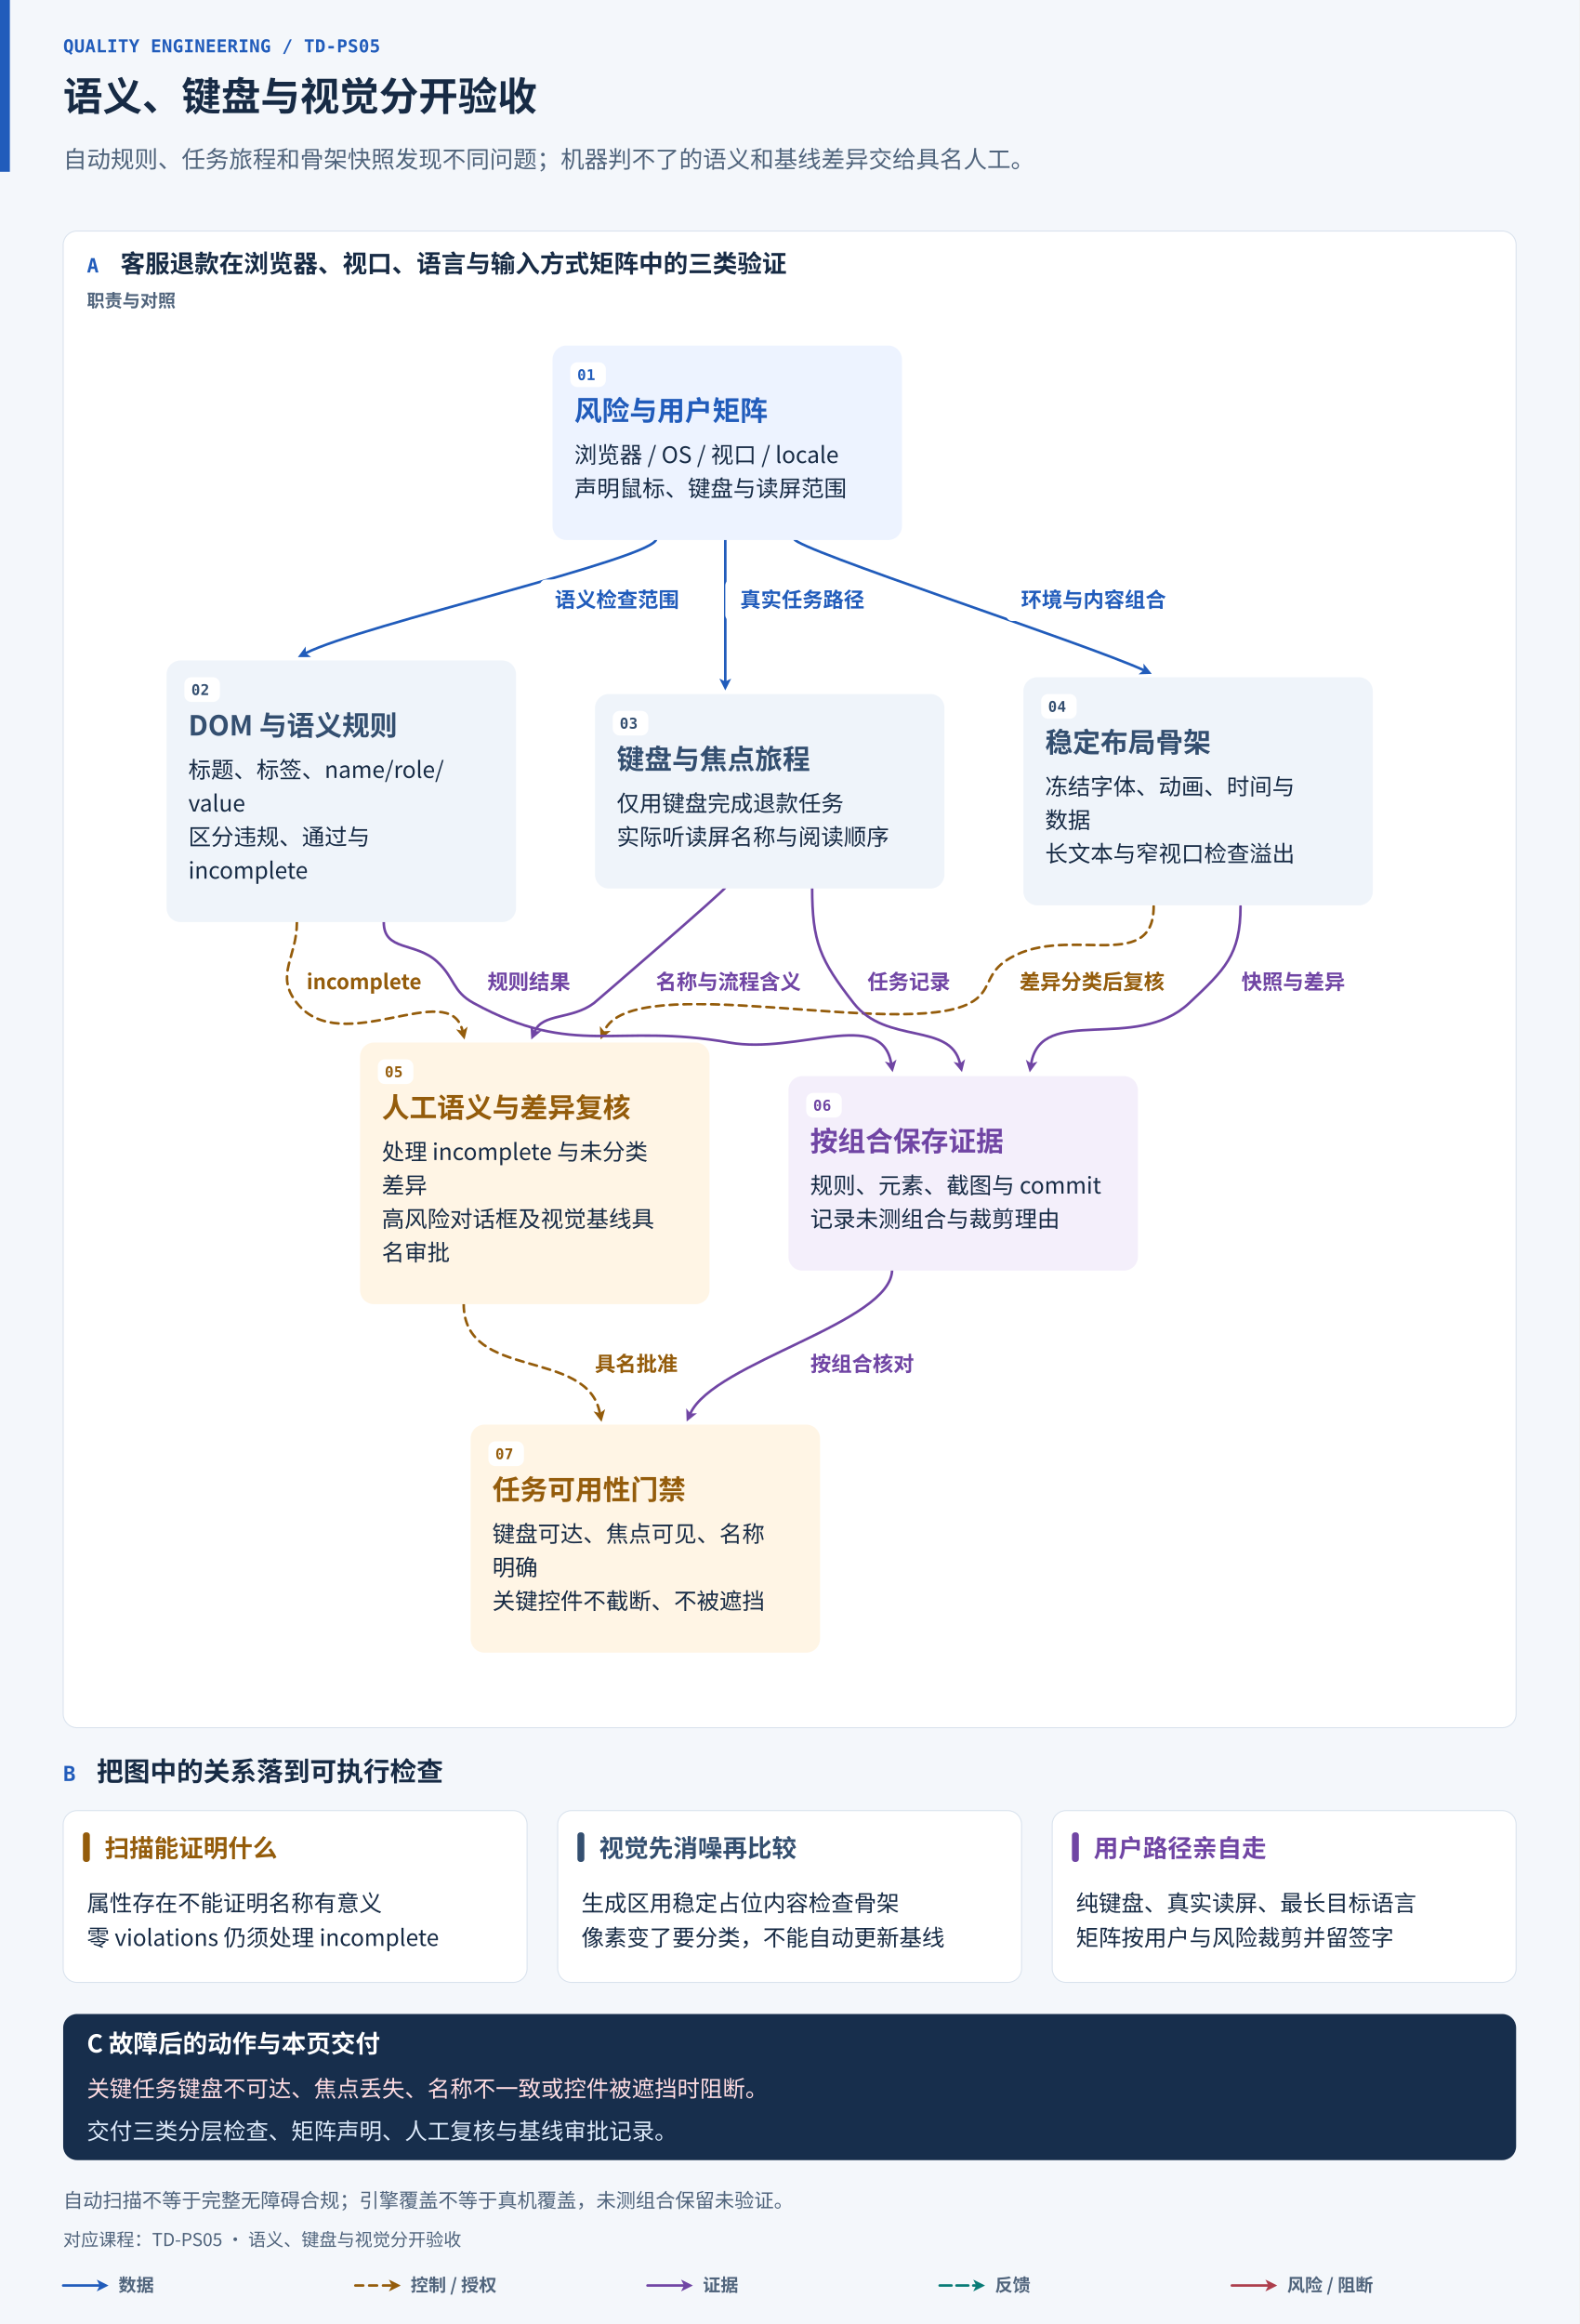
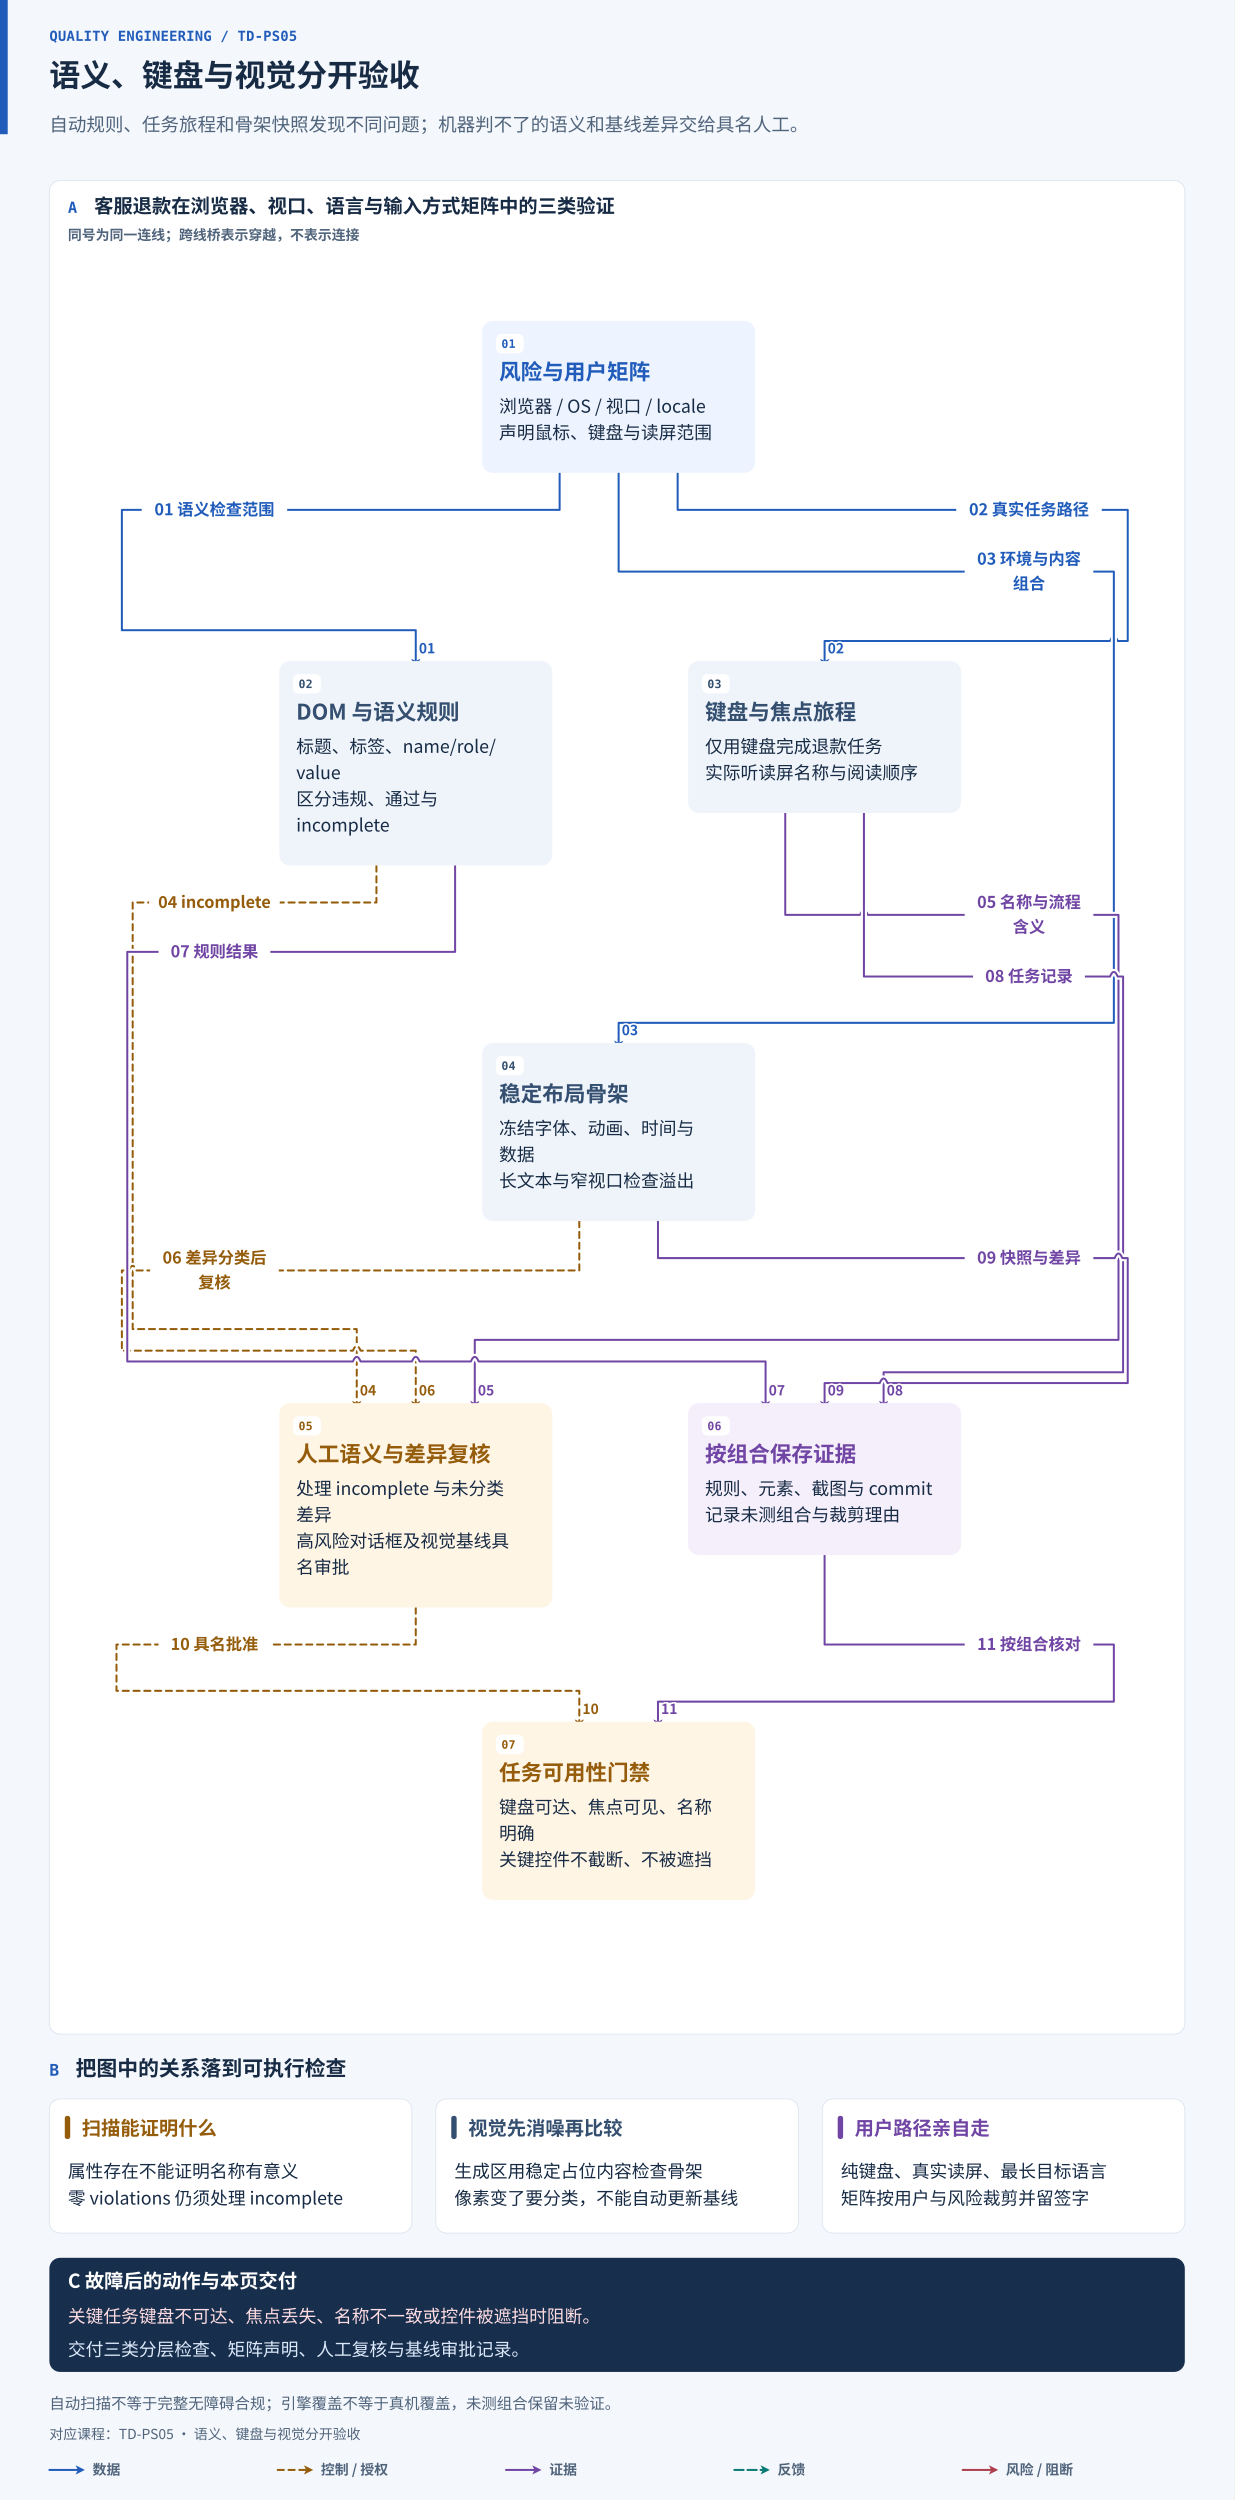
- <svg xmlns="http://www.w3.org/2000/svg" width="1600" height="2354" viewBox="0 0 1600 2354" role="img" aria-labelledby="title desc" data-redraw-version="2">
+ <svg xmlns="http://www.w3.org/2000/svg" width="1600" height="3241" viewBox="0 0 1600 3241" role="img" aria-labelledby="title desc" data-redraw-version="2">
  <style>text{font-family:'PingFang SC','Microsoft YaHei','Noto Sans CJK SC',system-ui,sans-serif}.mono{font-family:'SFMono-Regular',Consolas,monospace;letter-spacing:.25px}</style>
  <defs>
    <marker id="arr-data" markerUnits="userSpaceOnUse" markerWidth="12" markerHeight="12" refX="3" refY="6" orient="auto">
      <path d="M0 0L12 6L0 12L3 6Z" fill="#215cbb" />
    </marker>
    <marker id="arr-control" markerUnits="userSpaceOnUse" markerWidth="12" markerHeight="12" refX="3" refY="6" orient="auto">
      <path d="M0 0L12 6L0 12L3 6Z" fill="#945c0b" />
    </marker>
    <marker id="arr-evidence" markerUnits="userSpaceOnUse" markerWidth="12" markerHeight="12" refX="3" refY="6" orient="auto">
      <path d="M0 0L12 6L0 12L3 6Z" fill="#7045a4" />
    </marker>
    <marker id="arr-feedback" markerUnits="userSpaceOnUse" markerWidth="12" markerHeight="12" refX="3" refY="6" orient="auto">
      <path d="M0 0L12 6L0 12L3 6Z" fill="#087b76" />
    </marker>
    <marker id="arr-risk" markerUnits="userSpaceOnUse" markerWidth="12" markerHeight="12" refX="3" refY="6" orient="auto">
      <path d="M0 0L12 6L0 12L3 6Z" fill="#ad3e4c" />
    </marker>
  </defs>
-   <rect width="1600" height="2354" fill="#f4f7fb" />
+   <rect width="1600" height="3241" fill="#f4f7fb" />
  <rect width="10" height="174" fill="#215cbb" />
  <text x="64" y="53" font-size="18" fill="#215cbb" font-weight="750" class="mono">QUALITY ENGINEERING  /  TD-PS05</text>
  <text x="64" y="112" font-size="40" fill="#172b45" font-weight="750">语义、键盘与视觉分开验收</text>
  <text x="64" y="170" font-size="24" fill="#50647c" font-weight="450">自动规则、任务旅程和骨架快照发现不同问题；机器判不了的语义和基线差异交给具名人工。</text>
-   <g id="system-graph" data-region="64,234,1472,1516">
-     <rect x="64" y="234" width="1472" height="1516" rx="14" fill="#fff" stroke="#d9e2ed" />
+   <g id="system-graph" data-region="64,234,1472,2403">
+     <rect x="64" y="234" width="1472" height="2403" rx="14" fill="#fff" stroke="#d9e2ed" />
    <text x="88" y="276" font-size="20" fill="#215cbb" font-weight="800" class="mono">A</text>
    <text x="122" y="276" font-size="25" fill="#172b45" font-weight="700">客服退款在浏览器、视口、语言与输入方式矩阵中的三类验证</text>
-     <text x="88" y="311" font-size="18" fill="#50647c" font-weight="550">职责与对照</text>
-     <g transform="translate(168.8 350) scale(1)" data-graph-scale="1" data-routing="dot">
-       <path class="edge edge-data" d="M496 196 C496 215.34 197.05 283.11 141 311.54" fill="none" stroke="#215cbb" stroke-width="2.6" stroke-linecap="round" stroke-linejoin="round" marker-end="url(#arr-data)" data-edge-id="e0" data-from="matrix" data-to="dom" />
-       <path class="edge edge-data" d="M566 196 C566 261.27 566 280.46 566 340.33" fill="none" stroke="#215cbb" stroke-width="2.6" stroke-linecap="round" stroke-linejoin="round" marker-end="url(#arr-data)" data-edge-id="e1" data-from="matrix" data-to="keyboard" />
-       <path class="edge edge-data" d="M636 196 C636 205.75 931.1 301.85 989.88 328.81" fill="none" stroke="#215cbb" stroke-width="2.6" stroke-linecap="round" stroke-linejoin="round" marker-end="url(#arr-data)" data-edge-id="e2" data-from="matrix" data-to="visual" />
-       <path class="edge edge-control" d="M132 584 C132 620.44 109.39 637.42 132 666 C177.08 722.99 287.06 639.72 299.79 694.17" fill="none" stroke="#945c0b" stroke-width="2.6" stroke-linecap="round" stroke-linejoin="round" stroke-dasharray="8 6" marker-end="url(#arr-control)" data-edge-id="e3" data-from="dom" data-to="manual" />
-       <path class="edge edge-evidence" d="M566 549 C566 551.46 434.96 664.52 433 666 C410.52 682.99 380.89 676.1 373 694.64" fill="none" stroke="#7045a4" stroke-width="2.6" stroke-linecap="round" stroke-linejoin="round" marker-end="url(#arr-evidence)" data-edge-id="e4" data-from="keyboard" data-to="manual" />
-       <path class="edge edge-control" d="M1000 568 C1000 639.58 907.44 582.67 849 624 C829.16 638.03 835.42 654.53 814 666 C744.23 703.34 470.84 630.72 443.25 694.55" fill="none" stroke="#945c0b" stroke-width="2.6" stroke-linecap="round" stroke-linejoin="round" stroke-dasharray="8 6" marker-end="url(#arr-control)" data-edge-id="e5" data-from="visual" data-to="manual" />
-       <path class="edge edge-evidence" d="M220 584 C220 613.87 252.01 603.79 274 624 C292.32 640.83 289.18 654.05 311 666 C413.17 721.94 455.31 685.68 570 706 C639.32 718.28 724.35 670.41 734.08 727.15" fill="none" stroke="#7045a4" stroke-width="2.6" stroke-linecap="round" stroke-linejoin="round" marker-end="url(#arr-evidence)" data-edge-id="e6" data-from="dom" data-to="evidence" />
-       <path class="edge edge-evidence" d="M654 549 C654 604.25 662.01 622.44 696 666 C729.14 708.46 794.08 685.01 803.78 727.16" fill="none" stroke="#7045a4" stroke-width="2.6" stroke-linecap="round" stroke-linejoin="round" marker-end="url(#arr-evidence)" data-edge-id="e7" data-from="keyboard" data-to="evidence" />
-       <path class="edge edge-evidence" d="M1088 568 C1088 617.31 1071.93 632.23 1036 666 C981.88 716.86 886.21 666.59 875.91 727.31" fill="none" stroke="#7045a4" stroke-width="2.6" stroke-linecap="round" stroke-linejoin="round" marker-end="url(#arr-evidence)" data-edge-id="e8" data-from="visual" data-to="evidence" />
-       <path class="edge edge-control" d="M301 971 C301 1049.02 426.24 1014.79 438.96 1081.41" fill="none" stroke="#945c0b" stroke-width="2.6" stroke-linecap="round" stroke-linejoin="round" stroke-dasharray="8 6" marker-end="url(#arr-control)" data-edge-id="e9" data-from="manual" data-to="gate" />
-       <path class="edge edge-evidence" d="M735 936 C735 989.9 554.58 1029.68 530.62 1081.7" fill="none" stroke="#7045a4" stroke-width="2.6" stroke-linecap="round" stroke-linejoin="round" marker-end="url(#arr-evidence)" data-edge-id="e10" data-from="evidence" data-to="gate" />
-       <g id="node-matrix" class="node node-input" data-region="391,0,354,197">
-         <rect x="391" y="0" width="354" height="197" rx="14" fill="#edf3ff" stroke="none" />
-         <rect x="409" y="17" width="36" height="25" rx="7" fill="#fff" stroke="none" />
-         <text x="416" y="35" font-size="15" fill="#215cbb" font-weight="750" class="mono">01</text>
-         <text x="413" y="76" font-size="28" fill="#215cbb" font-weight="700">风险与用户矩阵</text>
-         <text x="413" y="119" font-size="23" fill="#172b45" font-weight="450">浏览器 / OS / 视口 / locale</text>
-         <text x="413" y="153" font-size="23" fill="#172b45" font-weight="450">声明鼠标、键盘与读屏范围</text>
+     <text x="88" y="311" font-size="18" fill="#50647c" font-weight="550">同号为同一连线；跨线桥表示穿越，不表示连接</text>
+     <g transform="translate(88 340)" data-graph-scale="1" data-routing="outer-rails">
+       <path d="M637.5 273 L637.5 321 L70 321 L70 477 L451 477 L451 517" fill="none" stroke="#fff" stroke-width="8" stroke-linejoin="round" />
+       <path class="edge edge-data" d="M637.5 273 L637.5 321 L70 321 L70 477 L451 477 L451 517" fill="none" stroke="#215cbb" stroke-width="2.6" stroke-linecap="round" stroke-linejoin="round" marker-end="url(#arr-data)" data-edge-id="e0" data-from="matrix" data-to="dom" />
+       <path d="M790.5 273 L790.5 321 L1374 321 L1374 491 L1361 491 Q1356 479 1351 491 L981 491 L981 517" fill="none" stroke="#fff" stroke-width="8" stroke-linejoin="round" />
+       <path class="edge edge-data" d="M790.5 273 L790.5 321 L1374 321 L1374 491 L1361 491 Q1356 479 1351 491 L981 491 L981 517" fill="none" stroke="#215cbb" stroke-width="2.6" stroke-linecap="round" stroke-linejoin="round" marker-end="url(#arr-data)" data-edge-id="e1" data-from="matrix" data-to="keyboard" />
+       <path d="M714 273 L714 401 L1356 401 L1356 986 L714 986 L714 1012" fill="none" stroke="#fff" stroke-width="8" stroke-linejoin="round" />
+       <path class="edge edge-data" d="M714 273 L714 401 L1356 401 L1356 986 L714 986 L714 1012" fill="none" stroke="#215cbb" stroke-width="2.6" stroke-linecap="round" stroke-linejoin="round" marker-end="url(#arr-data)" data-edge-id="e2" data-from="matrix" data-to="visual" />
+       <path d="M400 782 L400 830 L84 830 L84 1383 L374.5 1383 L374.5 1479" fill="none" stroke="#fff" stroke-width="8" stroke-linejoin="round" />
+       <path class="edge edge-control" d="M400 782 L400 830 L84 830 L84 1383 L374.5 1383 L374.5 1479" fill="none" stroke="#945c0b" stroke-width="2.6" stroke-linecap="round" stroke-linejoin="round" stroke-dasharray="8 6" marker-end="url(#arr-control)" data-edge-id="e3" data-from="dom" data-to="manual" />
+       <path d="M930 714 L930 846 L1027 846 Q1032 834 1037 846 L1362 846 L1362 1397 L527.5 1397 L527.5 1479" fill="none" stroke="#fff" stroke-width="8" stroke-linejoin="round" />
+       <path class="edge edge-evidence" d="M930 714 L930 846 L1027 846 Q1032 834 1037 846 L1362 846 L1362 1397 L527.5 1397 L527.5 1479" fill="none" stroke="#7045a4" stroke-width="2.6" stroke-linecap="round" stroke-linejoin="round" marker-end="url(#arr-evidence)" data-edge-id="e4" data-from="keyboard" data-to="manual" />
+       <path d="M663 1243 L663 1307 L89 1307 Q84 1295 79 1307 L70 1307 L70 1411 L369.5 1411 Q374.5 1399 379.5 1411 L451 1411 L451 1479" fill="none" stroke="#fff" stroke-width="8" stroke-linejoin="round" />
+       <path class="edge edge-control" d="M663 1243 L663 1307 L89 1307 Q84 1295 79 1307 L70 1307 L70 1411 L369.5 1411 Q374.5 1399 379.5 1411 L451 1411 L451 1479" fill="none" stroke="#945c0b" stroke-width="2.6" stroke-linecap="round" stroke-linejoin="round" stroke-dasharray="8 6" marker-end="url(#arr-control)" data-edge-id="e5" data-from="visual" data-to="manual" />
+       <path d="M502 782 L502 894 L77 894 L77 1425 L369.5 1425 Q374.5 1413 379.5 1425 L446 1425 Q451 1413 456 1425 L522.5 1425 Q527.5 1413 532.5 1425 L904.5 1425 L904.5 1479" fill="none" stroke="#fff" stroke-width="8" stroke-linejoin="round" />
+       <path class="edge edge-evidence" d="M502 782 L502 894 L77 894 L77 1425 L369.5 1425 Q374.5 1413 379.5 1425 L446 1425 Q451 1413 456 1425 L522.5 1425 Q527.5 1413 532.5 1425 L904.5 1425 L904.5 1479" fill="none" stroke="#7045a4" stroke-width="2.6" stroke-linecap="round" stroke-linejoin="round" marker-end="url(#arr-evidence)" data-edge-id="e6" data-from="dom" data-to="evidence" />
+       <path d="M1032 714 L1032 926 L1351 926 Q1356 914 1361 926 L1368 926 L1368 1439 L1057.5 1439 L1057.5 1479" fill="none" stroke="#fff" stroke-width="8" stroke-linejoin="round" />
+       <path class="edge edge-evidence" d="M1032 714 L1032 926 L1351 926 Q1356 914 1361 926 L1368 926 L1368 1439 L1057.5 1439 L1057.5 1479" fill="none" stroke="#7045a4" stroke-width="2.6" stroke-linecap="round" stroke-linejoin="round" marker-end="url(#arr-evidence)" data-edge-id="e7" data-from="keyboard" data-to="evidence" />
+       <path d="M765 1243 L765 1291 L1357 1291 Q1362 1279 1367 1291 L1374 1291 L1374 1453 L1062.5 1453 Q1057.5 1441 1052.5 1453 L981 1453 L981 1479" fill="none" stroke="#fff" stroke-width="8" stroke-linejoin="round" />
+       <path class="edge edge-evidence" d="M765 1243 L765 1291 L1357 1291 Q1362 1279 1367 1291 L1374 1291 L1374 1453 L1062.5 1453 Q1057.5 1441 1052.5 1453 L981 1453 L981 1479" fill="none" stroke="#7045a4" stroke-width="2.6" stroke-linecap="round" stroke-linejoin="round" marker-end="url(#arr-evidence)" data-edge-id="e8" data-from="visual" data-to="evidence" />
+       <path d="M451 1744 L451 1792 L63 1792 L63 1852 L663 1852 L663 1892" fill="none" stroke="#fff" stroke-width="8" stroke-linejoin="round" />
+       <path class="edge edge-control" d="M451 1744 L451 1792 L63 1792 L63 1852 L663 1852 L663 1892" fill="none" stroke="#945c0b" stroke-width="2.6" stroke-linecap="round" stroke-linejoin="round" stroke-dasharray="8 6" marker-end="url(#arr-control)" data-edge-id="e9" data-from="manual" data-to="gate" />
+       <path d="M981 1676 L981 1792 L1356 1792 L1356 1866 L765 1866 L765 1892" fill="none" stroke="#fff" stroke-width="8" stroke-linejoin="round" />
+       <path class="edge edge-evidence" d="M981 1676 L981 1792 L1356 1792 L1356 1866 L765 1866 L765 1892" fill="none" stroke="#7045a4" stroke-width="2.6" stroke-linecap="round" stroke-linejoin="round" marker-end="url(#arr-evidence)" data-edge-id="e10" data-from="evidence" data-to="gate" />
+       <g id="node-matrix" class="node node-input" data-region="537,76,354,197">
+         <rect x="537" y="76" width="354" height="197" rx="14" fill="#edf3ff" stroke="none" />
+         <rect x="555" y="93" width="36" height="25" rx="7" fill="#fff" stroke="none" />
+         <text x="562" y="111" font-size="15" fill="#215cbb" font-weight="750" class="mono">01</text>
+         <text x="559" y="152" font-size="28" fill="#215cbb" font-weight="700">风险与用户矩阵</text>
+         <text x="559" y="195" font-size="23" fill="#172b45" font-weight="450">浏览器 / OS / 视口 / locale</text>
+         <text x="559" y="229" font-size="23" fill="#172b45" font-weight="450">声明鼠标、键盘与读屏范围</text>
      </g>
-       <g id="node-dom" class="node node-process" data-region="0,319,354,265">
-         <rect x="0" y="319" width="354" height="265" rx="14" fill="#eff4fa" stroke="none" />
-         <rect x="18" y="336" width="36" height="25" rx="7" fill="#fff" stroke="none" />
-         <text x="25" y="354" font-size="15" fill="#344f70" font-weight="750" class="mono">02</text>
-         <text x="22" y="395" font-size="28" fill="#344f70" font-weight="700">DOM 与语义规则</text>
-         <text x="22" y="438" font-size="23" fill="#172b45" font-weight="450">标题、标签、name/role/</text>
-         <text x="22" y="472" font-size="23" fill="#172b45" font-weight="450">value</text>
-         <text x="22" y="506" font-size="23" fill="#172b45" font-weight="450">区分违规、通过与</text>
-         <text x="22" y="540" font-size="23" fill="#172b45" font-weight="450">incomplete</text>
+       <g id="node-dom" class="node node-process" data-region="274,517,354,265">
+         <rect x="274" y="517" width="354" height="265" rx="14" fill="#eff4fa" stroke="none" />
+         <rect x="292" y="534" width="36" height="25" rx="7" fill="#fff" stroke="none" />
+         <text x="299" y="552" font-size="15" fill="#344f70" font-weight="750" class="mono">02</text>
+         <text x="296" y="593" font-size="28" fill="#344f70" font-weight="700">DOM 与语义规则</text>
+         <text x="296" y="636" font-size="23" fill="#172b45" font-weight="450">标题、标签、name/role/</text>
+         <text x="296" y="670" font-size="23" fill="#172b45" font-weight="450">value</text>
+         <text x="296" y="704" font-size="23" fill="#172b45" font-weight="450">区分违规、通过与</text>
+         <text x="296" y="738" font-size="23" fill="#172b45" font-weight="450">incomplete</text>
      </g>
-       <g id="node-keyboard" class="node node-process" data-region="434,353,354,197">
-         <rect x="434" y="353" width="354" height="197" rx="14" fill="#eff4fa" stroke="none" />
-         <rect x="452" y="370" width="36" height="25" rx="7" fill="#fff" stroke="none" />
-         <text x="459" y="388" font-size="15" fill="#344f70" font-weight="750" class="mono">03</text>
-         <text x="456" y="429" font-size="28" fill="#344f70" font-weight="700">键盘与焦点旅程</text>
-         <text x="456" y="472" font-size="23" fill="#172b45" font-weight="450">仅用键盘完成退款任务</text>
-         <text x="456" y="506" font-size="23" fill="#172b45" font-weight="450">实际听读屏名称与阅读顺序</text>
+       <g id="node-keyboard" class="node node-process" data-region="804,517,354,197">
+         <rect x="804" y="517" width="354" height="197" rx="14" fill="#eff4fa" stroke="none" />
+         <rect x="822" y="534" width="36" height="25" rx="7" fill="#fff" stroke="none" />
+         <text x="829" y="552" font-size="15" fill="#344f70" font-weight="750" class="mono">03</text>
+         <text x="826" y="593" font-size="28" fill="#344f70" font-weight="700">键盘与焦点旅程</text>
+         <text x="826" y="636" font-size="23" fill="#172b45" font-weight="450">仅用键盘完成退款任务</text>
+         <text x="826" y="670" font-size="23" fill="#172b45" font-weight="450">实际听读屏名称与阅读顺序</text>
      </g>
-       <g id="node-visual" class="node node-process" data-region="868,336,354,231">
-         <rect x="868" y="336" width="354" height="231" rx="14" fill="#eff4fa" stroke="none" />
-         <rect x="886" y="353" width="36" height="25" rx="7" fill="#fff" stroke="none" />
-         <text x="893" y="371" font-size="15" fill="#344f70" font-weight="750" class="mono">04</text>
-         <text x="890" y="412" font-size="28" fill="#344f70" font-weight="700">稳定布局骨架</text>
-         <text x="890" y="455" font-size="23" fill="#172b45" font-weight="450">冻结字体、动画、时间与</text>
-         <text x="890" y="489" font-size="23" fill="#172b45" font-weight="450">数据</text>
-         <text x="890" y="523" font-size="23" fill="#172b45" font-weight="450">长文本与窄视口检查溢出</text>
+       <g id="node-visual" class="node node-process" data-region="537,1012,354,231">
+         <rect x="537" y="1012" width="354" height="231" rx="14" fill="#eff4fa" stroke="none" />
+         <rect x="555" y="1029" width="36" height="25" rx="7" fill="#fff" stroke="none" />
+         <text x="562" y="1047" font-size="15" fill="#344f70" font-weight="750" class="mono">04</text>
+         <text x="559" y="1088" font-size="28" fill="#344f70" font-weight="700">稳定布局骨架</text>
+         <text x="559" y="1131" font-size="23" fill="#172b45" font-weight="450">冻结字体、动画、时间与</text>
+         <text x="559" y="1165" font-size="23" fill="#172b45" font-weight="450">数据</text>
+         <text x="559" y="1199" font-size="23" fill="#172b45" font-weight="450">长文本与窄视口检查溢出</text>
      </g>
-       <g id="node-manual" class="node node-control" data-region="196,706,354,265">
-         <rect x="196" y="706" width="354" height="265" rx="14" fill="#fff5e5" stroke="none" />
-         <rect x="214" y="723" width="36" height="25" rx="7" fill="#fff" stroke="none" />
-         <text x="221" y="741" font-size="15" fill="#945c0b" font-weight="750" class="mono">05</text>
-         <text x="218" y="782" font-size="28" fill="#945c0b" font-weight="700">人工语义与差异复核</text>
-         <text x="218" y="825" font-size="23" fill="#172b45" font-weight="450">处理 incomplete 与未分类</text>
-         <text x="218" y="859" font-size="23" fill="#172b45" font-weight="450">差异</text>
-         <text x="218" y="893" font-size="23" fill="#172b45" font-weight="450">高风险对话框及视觉基线具</text>
-         <text x="218" y="927" font-size="23" fill="#172b45" font-weight="450">名审批</text>
+       <g id="node-manual" class="node node-control" data-region="274,1479,354,265">
+         <rect x="274" y="1479" width="354" height="265" rx="14" fill="#fff5e5" stroke="none" />
+         <rect x="292" y="1496" width="36" height="25" rx="7" fill="#fff" stroke="none" />
+         <text x="299" y="1514" font-size="15" fill="#945c0b" font-weight="750" class="mono">05</text>
+         <text x="296" y="1555" font-size="28" fill="#945c0b" font-weight="700">人工语义与差异复核</text>
+         <text x="296" y="1598" font-size="23" fill="#172b45" font-weight="450">处理 incomplete 与未分类</text>
+         <text x="296" y="1632" font-size="23" fill="#172b45" font-weight="450">差异</text>
+         <text x="296" y="1666" font-size="23" fill="#172b45" font-weight="450">高风险对话框及视觉基线具</text>
+         <text x="296" y="1700" font-size="23" fill="#172b45" font-weight="450">名审批</text>
      </g>
-       <g id="node-evidence" class="node node-evidence" data-region="630,740,354,197">
-         <rect x="630" y="740" width="354" height="197" rx="14" fill="#f4effb" stroke="none" />
-         <rect x="648" y="757" width="36" height="25" rx="7" fill="#fff" stroke="none" />
-         <text x="655" y="775" font-size="15" fill="#7045a4" font-weight="750" class="mono">06</text>
-         <text x="652" y="816" font-size="28" fill="#7045a4" font-weight="700">按组合保存证据</text>
-         <text x="652" y="859" font-size="23" fill="#172b45" font-weight="450">规则、元素、截图与 commit</text>
-         <text x="652" y="893" font-size="23" fill="#172b45" font-weight="450">记录未测组合与裁剪理由</text>
+       <g id="node-evidence" class="node node-evidence" data-region="804,1479,354,197">
+         <rect x="804" y="1479" width="354" height="197" rx="14" fill="#f4effb" stroke="none" />
+         <rect x="822" y="1496" width="36" height="25" rx="7" fill="#fff" stroke="none" />
+         <text x="829" y="1514" font-size="15" fill="#7045a4" font-weight="750" class="mono">06</text>
+         <text x="826" y="1555" font-size="28" fill="#7045a4" font-weight="700">按组合保存证据</text>
+         <text x="826" y="1598" font-size="23" fill="#172b45" font-weight="450">规则、元素、截图与 commit</text>
+         <text x="826" y="1632" font-size="23" fill="#172b45" font-weight="450">记录未测组合与裁剪理由</text>
      </g>
-       <g id="node-gate" class="node node-control" data-region="308,1093,354,231">
-         <rect x="308" y="1093" width="354" height="231" rx="14" fill="#fff5e5" stroke="none" />
-         <rect x="326" y="1110" width="36" height="25" rx="7" fill="#fff" stroke="none" />
-         <text x="333" y="1128" font-size="15" fill="#945c0b" font-weight="750" class="mono">07</text>
-         <text x="330" y="1169" font-size="28" fill="#945c0b" font-weight="700">任务可用性门禁</text>
-         <text x="330" y="1212" font-size="23" fill="#172b45" font-weight="450">键盘可达、焦点可见、名称</text>
-         <text x="330" y="1246" font-size="23" fill="#172b45" font-weight="450">明确</text>
-         <text x="330" y="1280" font-size="23" fill="#172b45" font-weight="450">关键控件不截断、不被遮挡</text>
+       <g id="node-gate" class="node node-control" data-region="537,1892,354,231">
+         <rect x="537" y="1892" width="354" height="231" rx="14" fill="#fff5e5" stroke="none" />
+         <rect x="555" y="1909" width="36" height="25" rx="7" fill="#fff" stroke="none" />
+         <text x="562" y="1927" font-size="15" fill="#945c0b" font-weight="750" class="mono">07</text>
+         <text x="559" y="1968" font-size="28" fill="#945c0b" font-weight="700">任务可用性门禁</text>
+         <text x="559" y="2011" font-size="23" fill="#172b45" font-weight="450">键盘可达、焦点可见、名称</text>
+         <text x="559" y="2045" font-size="23" fill="#172b45" font-weight="450">明确</text>
+         <text x="559" y="2079" font-size="23" fill="#172b45" font-weight="450">关键控件不截断、不被遮挡</text>
      </g>
-       <rect x="378.26" y="237" width="156" height="42" rx="6" fill="#fff" stroke="none" />
-       <text x="456.26" y="265" font-size="21" fill="#215cbb" font-weight="600" text-anchor="middle" class="edge-label" data-edge-id="e0">语义检查范围</text>
-       <rect x="566" y="237" width="156" height="42" rx="6" fill="#fff" stroke="none" />
-       <text x="644" y="265" font-size="21" fill="#215cbb" font-weight="600" text-anchor="middle" class="edge-label" data-edge-id="e1">真实任务路径</text>
-       <rect x="850.6" y="237" width="177" height="42" rx="6" fill="#fff" stroke="none" />
-       <text x="939.1" y="265" font-size="21" fill="#215cbb" font-weight="600" text-anchor="middle" class="edge-label" data-edge-id="e2">环境与内容组合</text>
-       <rect x="132" y="624" width="136" height="42" rx="6" fill="#fff" stroke="none" />
-       <text x="200" y="652" font-size="21" fill="#945c0b" font-weight="600" text-anchor="middle" class="edge-label" data-edge-id="e3">incomplete</text>
-       <rect x="480.66" y="624" width="177" height="42" rx="6" fill="#fff" stroke="none" />
-       <text x="569.16" y="652" font-size="21" fill="#7045a4" font-weight="600" text-anchor="middle" class="edge-label" data-edge-id="e4">名称与流程含义</text>
-       <rect x="849" y="624" width="177" height="42" rx="6" fill="#fff" stroke="none" />
-       <text x="937.5" y="652" font-size="21" fill="#945c0b" font-weight="600" text-anchor="middle" class="edge-label" data-edge-id="e5">差异分类后复核</text>
-       <rect x="311" y="624" width="112" height="42" rx="6" fill="#fff" stroke="none" />
-       <text x="367" y="652" font-size="21" fill="#7045a4" font-weight="600" text-anchor="middle" class="edge-label" data-edge-id="e6">规则结果</text>
-       <rect x="696" y="624" width="112" height="42" rx="6" fill="#fff" stroke="none" />
-       <text x="752" y="652" font-size="21" fill="#7045a4" font-weight="600" text-anchor="middle" class="edge-label" data-edge-id="e7">任务记录</text>
-       <rect x="1074.4" y="624" width="134" height="42" rx="6" fill="#fff" stroke="none" />
-       <text x="1141.4" y="652" font-size="21" fill="#7045a4" font-weight="600" text-anchor="middle" class="edge-label" data-edge-id="e8">快照与差异</text>
-       <rect x="419.82" y="1011" width="112" height="42" rx="6" fill="#fff" stroke="none" />
-       <text x="475.82" y="1039" font-size="21" fill="#945c0b" font-weight="600" text-anchor="middle" class="edge-label" data-edge-id="e9">具名批准</text>
-       <rect x="637.71" y="1011" width="134" height="42" rx="6" fill="#fff" stroke="none" />
-       <text x="704.71" y="1039" font-size="21" fill="#7045a4" font-weight="600" text-anchor="middle" class="edge-label" data-edge-id="e10">按组合核对</text>
+       <rect x="95.69" y="299" width="188.62" height="44" rx="6" fill="#fff" stroke="none" />
+       <text x="190" y="328" font-size="21" fill="#215cbb" font-weight="600" text-anchor="middle" class="edge-label" data-edge-id="e0">01  语义检查范围</text>
+       <text x="455" y="507" font-size="18" fill="#215cbb" font-weight="750" class="edge-end-label" data-edge-id="e0" stroke="#fff" stroke-width="4" paint-order="stroke">01</text>
+       <rect x="1151.69" y="299" width="188.62" height="44" rx="6" fill="#fff" stroke="none" />
+       <text x="1246" y="328" font-size="21" fill="#215cbb" font-weight="600" text-anchor="middle" class="edge-label" data-edge-id="e1">02  真实任务路径</text>
+       <text x="985" y="507" font-size="18" fill="#215cbb" font-weight="750" class="edge-end-label" data-edge-id="e1" stroke="#fff" stroke-width="4" paint-order="stroke">02</text>
+       <rect x="1162.61" y="363" width="166.78" height="76" rx="6" fill="#fff" stroke="none" />
+       <text x="1246" y="392" font-size="21" fill="#215cbb" font-weight="600" text-anchor="middle" class="edge-label" data-edge-id="e2">03  环境与内容</text>
+       <text x="1246" y="424" font-size="21" fill="#215cbb" font-weight="600" text-anchor="middle" class="edge-label" data-edge-id="e2">组合</text>
+       <text x="718" y="1002" font-size="18" fill="#215cbb" font-weight="750" class="edge-end-label" data-edge-id="e2" stroke="#fff" stroke-width="4" paint-order="stroke">03</text>
+       <rect x="105.35" y="808" width="169.3" height="44" rx="6" fill="#fff" stroke="none" />
+       <text x="190" y="837" font-size="21" fill="#945c0b" font-weight="600" text-anchor="middle" class="edge-label" data-edge-id="e3">04  incomplete</text>
+       <text x="378.5" y="1469" font-size="18" fill="#945c0b" font-weight="750" class="edge-end-label" data-edge-id="e3" stroke="#fff" stroke-width="4" paint-order="stroke">04</text>
+       <rect x="1162.61" y="808" width="166.78" height="76" rx="6" fill="#fff" stroke="none" />
+       <text x="1246" y="837" font-size="21" fill="#7045a4" font-weight="600" text-anchor="middle" class="edge-label" data-edge-id="e4">05  名称与流程</text>
+       <text x="1246" y="869" font-size="21" fill="#7045a4" font-weight="600" text-anchor="middle" class="edge-label" data-edge-id="e4">含义</text>
+       <text x="531.5" y="1469" font-size="18" fill="#7045a4" font-weight="750" class="edge-end-label" data-edge-id="e4" stroke="#fff" stroke-width="4" paint-order="stroke">05</text>
+       <rect x="106.61" y="1269" width="166.78" height="76" rx="6" fill="#fff" stroke="none" />
+       <text x="190" y="1298" font-size="21" fill="#945c0b" font-weight="600" text-anchor="middle" class="edge-label" data-edge-id="e5">06  差异分类后</text>
+       <text x="190" y="1330" font-size="21" fill="#945c0b" font-weight="600" text-anchor="middle" class="edge-label" data-edge-id="e5">复核</text>
+       <text x="455" y="1469" font-size="18" fill="#945c0b" font-weight="750" class="edge-end-label" data-edge-id="e5" stroke="#fff" stroke-width="4" paint-order="stroke">06</text>
+       <rect x="117.53" y="872" width="144.94" height="44" rx="6" fill="#fff" stroke="none" />
+       <text x="190" y="901" font-size="21" fill="#7045a4" font-weight="600" text-anchor="middle" class="edge-label" data-edge-id="e6">07  规则结果</text>
+       <text x="908.5" y="1469" font-size="18" fill="#7045a4" font-weight="750" class="edge-end-label" data-edge-id="e6" stroke="#fff" stroke-width="4" paint-order="stroke">07</text>
+       <rect x="1173.53" y="904" width="144.94" height="44" rx="6" fill="#fff" stroke="none" />
+       <text x="1246" y="933" font-size="21" fill="#7045a4" font-weight="600" text-anchor="middle" class="edge-label" data-edge-id="e7">08  任务记录</text>
+       <text x="1061.5" y="1469" font-size="18" fill="#7045a4" font-weight="750" class="edge-end-label" data-edge-id="e7" stroke="#fff" stroke-width="4" paint-order="stroke">08</text>
+       <rect x="1162.61" y="1269" width="166.78" height="44" rx="6" fill="#fff" stroke="none" />
+       <text x="1246" y="1298" font-size="21" fill="#7045a4" font-weight="600" text-anchor="middle" class="edge-label" data-edge-id="e8">09  快照与差异</text>
+       <text x="985" y="1469" font-size="18" fill="#7045a4" font-weight="750" class="edge-end-label" data-edge-id="e8" stroke="#fff" stroke-width="4" paint-order="stroke">09</text>
+       <rect x="117.53" y="1770" width="144.94" height="44" rx="6" fill="#fff" stroke="none" />
+       <text x="190" y="1799" font-size="21" fill="#945c0b" font-weight="600" text-anchor="middle" class="edge-label" data-edge-id="e9">10  具名批准</text>
+       <text x="667" y="1882" font-size="18" fill="#945c0b" font-weight="750" class="edge-end-label" data-edge-id="e9" stroke="#fff" stroke-width="4" paint-order="stroke">10</text>
+       <rect x="1162.61" y="1770" width="166.78" height="44" rx="6" fill="#fff" stroke="none" />
+       <text x="1246" y="1799" font-size="21" fill="#7045a4" font-weight="600" text-anchor="middle" class="edge-label" data-edge-id="e10">11  按组合核对</text>
+       <text x="769" y="1882" font-size="18" fill="#7045a4" font-weight="750" class="edge-end-label" data-edge-id="e10" stroke="#fff" stroke-width="4" paint-order="stroke">11</text>
    </g>
  </g>
-   <text x="64" y="1804" font-size="21" fill="#215cbb" font-weight="800" class="mono">B</text>
-   <text x="98" y="1804" font-size="27" fill="#172b45" font-weight="700">把图中的关系落到可执行检查</text>
-   <g id="detail-0" data-region="64,1834,470,174">
-     <rect x="64" y="1834" width="470" height="174" rx="14" fill="#fff" stroke="#d9e2ed" />
-     <rect x="84" y="1856" width="7" height="30" rx="3" fill="#945c0b" stroke="none" />
-     <text x="106" y="1881" font-size="25" fill="#945c0b" font-weight="700">扫描能证明什么</text>
-     <text x="88" y="1936" font-size="23" fill="#172b45" font-weight="450">属性存在不能证明名称有意义</text>
-     <text x="88" y="1971" font-size="23" fill="#172b45" font-weight="450">零 violations 仍须处理 incomplete</text>
+   <text x="64" y="2691" font-size="21" fill="#215cbb" font-weight="800" class="mono">B</text>
+   <text x="98" y="2691" font-size="27" fill="#172b45" font-weight="700">把图中的关系落到可执行检查</text>
+   <g id="detail-0" data-region="64,2721,470,174">
+     <rect x="64" y="2721" width="470" height="174" rx="14" fill="#fff" stroke="#d9e2ed" />
+     <rect x="84" y="2743" width="7" height="30" rx="3" fill="#945c0b" stroke="none" />
+     <text x="106" y="2768" font-size="25" fill="#945c0b" font-weight="700">扫描能证明什么</text>
+     <text x="88" y="2823" font-size="23" fill="#172b45" font-weight="450">属性存在不能证明名称有意义</text>
+     <text x="88" y="2858" font-size="23" fill="#172b45" font-weight="450">零 violations 仍须处理 incomplete</text>
  </g>
-   <g id="detail-1" data-region="565,1834,470,174">
-     <rect x="565" y="1834" width="470" height="174" rx="14" fill="#fff" stroke="#d9e2ed" />
-     <rect x="585" y="1856" width="7" height="30" rx="3" fill="#344f70" stroke="none" />
-     <text x="607" y="1881" font-size="25" fill="#344f70" font-weight="700">视觉先消噪再比较</text>
-     <text x="589" y="1936" font-size="23" fill="#172b45" font-weight="450">生成区用稳定占位内容检查骨架</text>
-     <text x="589" y="1971" font-size="23" fill="#172b45" font-weight="450">像素变了要分类，不能自动更新基线</text>
+   <g id="detail-1" data-region="565,2721,470,174">
+     <rect x="565" y="2721" width="470" height="174" rx="14" fill="#fff" stroke="#d9e2ed" />
+     <rect x="585" y="2743" width="7" height="30" rx="3" fill="#344f70" stroke="none" />
+     <text x="607" y="2768" font-size="25" fill="#344f70" font-weight="700">视觉先消噪再比较</text>
+     <text x="589" y="2823" font-size="23" fill="#172b45" font-weight="450">生成区用稳定占位内容检查骨架</text>
+     <text x="589" y="2858" font-size="23" fill="#172b45" font-weight="450">像素变了要分类，不能自动更新基线</text>
  </g>
-   <g id="detail-2" data-region="1066,1834,470,174">
-     <rect x="1066" y="1834" width="470" height="174" rx="14" fill="#fff" stroke="#d9e2ed" />
-     <rect x="1086" y="1856" width="7" height="30" rx="3" fill="#7045a4" stroke="none" />
-     <text x="1108" y="1881" font-size="25" fill="#7045a4" font-weight="700">用户路径亲自走</text>
-     <text x="1090" y="1936" font-size="23" fill="#172b45" font-weight="450">纯键盘、真实读屏、最长目标语言</text>
-     <text x="1090" y="1971" font-size="23" fill="#172b45" font-weight="450">矩阵按用户与风险裁剪并留签字</text>
+   <g id="detail-2" data-region="1066,2721,470,174">
+     <rect x="1066" y="2721" width="470" height="174" rx="14" fill="#fff" stroke="#d9e2ed" />
+     <rect x="1086" y="2743" width="7" height="30" rx="3" fill="#7045a4" stroke="none" />
+     <text x="1108" y="2768" font-size="25" fill="#7045a4" font-weight="700">用户路径亲自走</text>
+     <text x="1090" y="2823" font-size="23" fill="#172b45" font-weight="450">纯键盘、真实读屏、最长目标语言</text>
+     <text x="1090" y="2858" font-size="23" fill="#172b45" font-weight="450">矩阵按用户与风险裁剪并留签字</text>
  </g>
-   <g id="failure-and-output" data-region="64,2040,1472,148">
-     <rect x="64" y="2040" width="1472" height="148" rx="14" fill="#172e4c" stroke="none" />
-     <text x="88" y="2079" font-size="25" fill="#fff" font-weight="700">C  故障后的动作与本页交付</text>
-     <text x="88" y="2124" font-size="23" fill="#ffdce2" font-weight="450">关键任务键盘不可达、焦点丢失、名称不一致或控件被遮挡时阻断。</text>
-     <text x="88" y="2167" font-size="23" fill="#dce9fa" font-weight="450">交付三类分层检查、矩阵声明、人工复核与基线审批记录。</text>
+   <g id="failure-and-output" data-region="64,2927,1472,148">
+     <rect x="64" y="2927" width="1472" height="148" rx="14" fill="#172e4c" stroke="none" />
+     <text x="88" y="2966" font-size="25" fill="#fff" font-weight="700">C  故障后的动作与本页交付</text>
+     <text x="88" y="3011" font-size="23" fill="#ffdce2" font-weight="450">关键任务键盘不可达、焦点丢失、名称不一致或控件被遮挡时阻断。</text>
+     <text x="88" y="3054" font-size="23" fill="#dce9fa" font-weight="450">交付三类分层检查、矩阵声明、人工复核与基线审批记录。</text>
  </g>
-   <text x="64" y="2236" font-size="20" fill="#50647c" font-weight="450">自动扫描不等于完整无障碍合规；引擎覆盖不等于真机覆盖，未测组合保留未验证。</text>
-   <text x="64" y="2275" font-size="18" fill="#50647c" font-weight="450">对应课程：TD-PS05 · 语义、键盘与视觉分开验收</text>
-   <path class="edge edge-data" d="M64 2315 L101 2315" fill="none" stroke="#215cbb" stroke-width="2.6" stroke-linecap="round" stroke-linejoin="round" marker-end="url(#arr-data)" />
-   <text x="120" y="2321" font-size="18" fill="#50647c" font-weight="550">数据</text>
-   <path class="edge edge-control" d="M360 2315 L397 2315" fill="none" stroke="#945c0b" stroke-width="2.6" stroke-linecap="round" stroke-linejoin="round" stroke-dasharray="8 6" marker-end="url(#arr-control)" />
-   <text x="416" y="2321" font-size="18" fill="#50647c" font-weight="550">控制 / 授权</text>
-   <path class="edge edge-evidence" d="M656 2315 L693 2315" fill="none" stroke="#7045a4" stroke-width="2.6" stroke-linecap="round" stroke-linejoin="round" marker-end="url(#arr-evidence)" />
-   <text x="712" y="2321" font-size="18" fill="#50647c" font-weight="550">证据</text>
-   <path class="edge edge-feedback" d="M952 2315 L989 2315" fill="none" stroke="#087b76" stroke-width="2.6" stroke-linecap="round" stroke-linejoin="round" stroke-dasharray="12 5" marker-end="url(#arr-feedback)" />
-   <text x="1008" y="2321" font-size="18" fill="#50647c" font-weight="550">反馈</text>
-   <path class="edge edge-risk" d="M1248 2315 L1285 2315" fill="none" stroke="#ad3e4c" stroke-width="2.6" stroke-linecap="round" stroke-linejoin="round" marker-end="url(#arr-risk)" />
-   <text x="1304" y="2321" font-size="18" fill="#50647c" font-weight="550">风险 / 阻断</text>
+   <text x="64" y="3123" font-size="20" fill="#50647c" font-weight="450">自动扫描不等于完整无障碍合规；引擎覆盖不等于真机覆盖，未测组合保留未验证。</text>
+   <text x="64" y="3162" font-size="18" fill="#50647c" font-weight="450">对应课程：TD-PS05 · 语义、键盘与视觉分开验收</text>
+   <path class="edge edge-data" d="M64 3202 L101 3202" fill="none" stroke="#215cbb" stroke-width="2.6" stroke-linecap="round" stroke-linejoin="round" marker-end="url(#arr-data)" />
+   <text x="120" y="3208" font-size="18" fill="#50647c" font-weight="550">数据</text>
+   <path class="edge edge-control" d="M360 3202 L397 3202" fill="none" stroke="#945c0b" stroke-width="2.6" stroke-linecap="round" stroke-linejoin="round" stroke-dasharray="8 6" marker-end="url(#arr-control)" />
+   <text x="416" y="3208" font-size="18" fill="#50647c" font-weight="550">控制 / 授权</text>
+   <path class="edge edge-evidence" d="M656 3202 L693 3202" fill="none" stroke="#7045a4" stroke-width="2.6" stroke-linecap="round" stroke-linejoin="round" marker-end="url(#arr-evidence)" />
+   <text x="712" y="3208" font-size="18" fill="#50647c" font-weight="550">证据</text>
+   <path class="edge edge-feedback" d="M952 3202 L989 3202" fill="none" stroke="#087b76" stroke-width="2.6" stroke-linecap="round" stroke-linejoin="round" stroke-dasharray="12 5" marker-end="url(#arr-feedback)" />
+   <text x="1008" y="3208" font-size="18" fill="#50647c" font-weight="550">反馈</text>
+   <path class="edge edge-risk" d="M1248 3202 L1285 3202" fill="none" stroke="#ad3e4c" stroke-width="2.6" stroke-linecap="round" stroke-linejoin="round" marker-end="url(#arr-risk)" />
+   <text x="1304" y="3208" font-size="18" fill="#50647c" font-weight="550">风险 / 阻断</text>
</svg>
